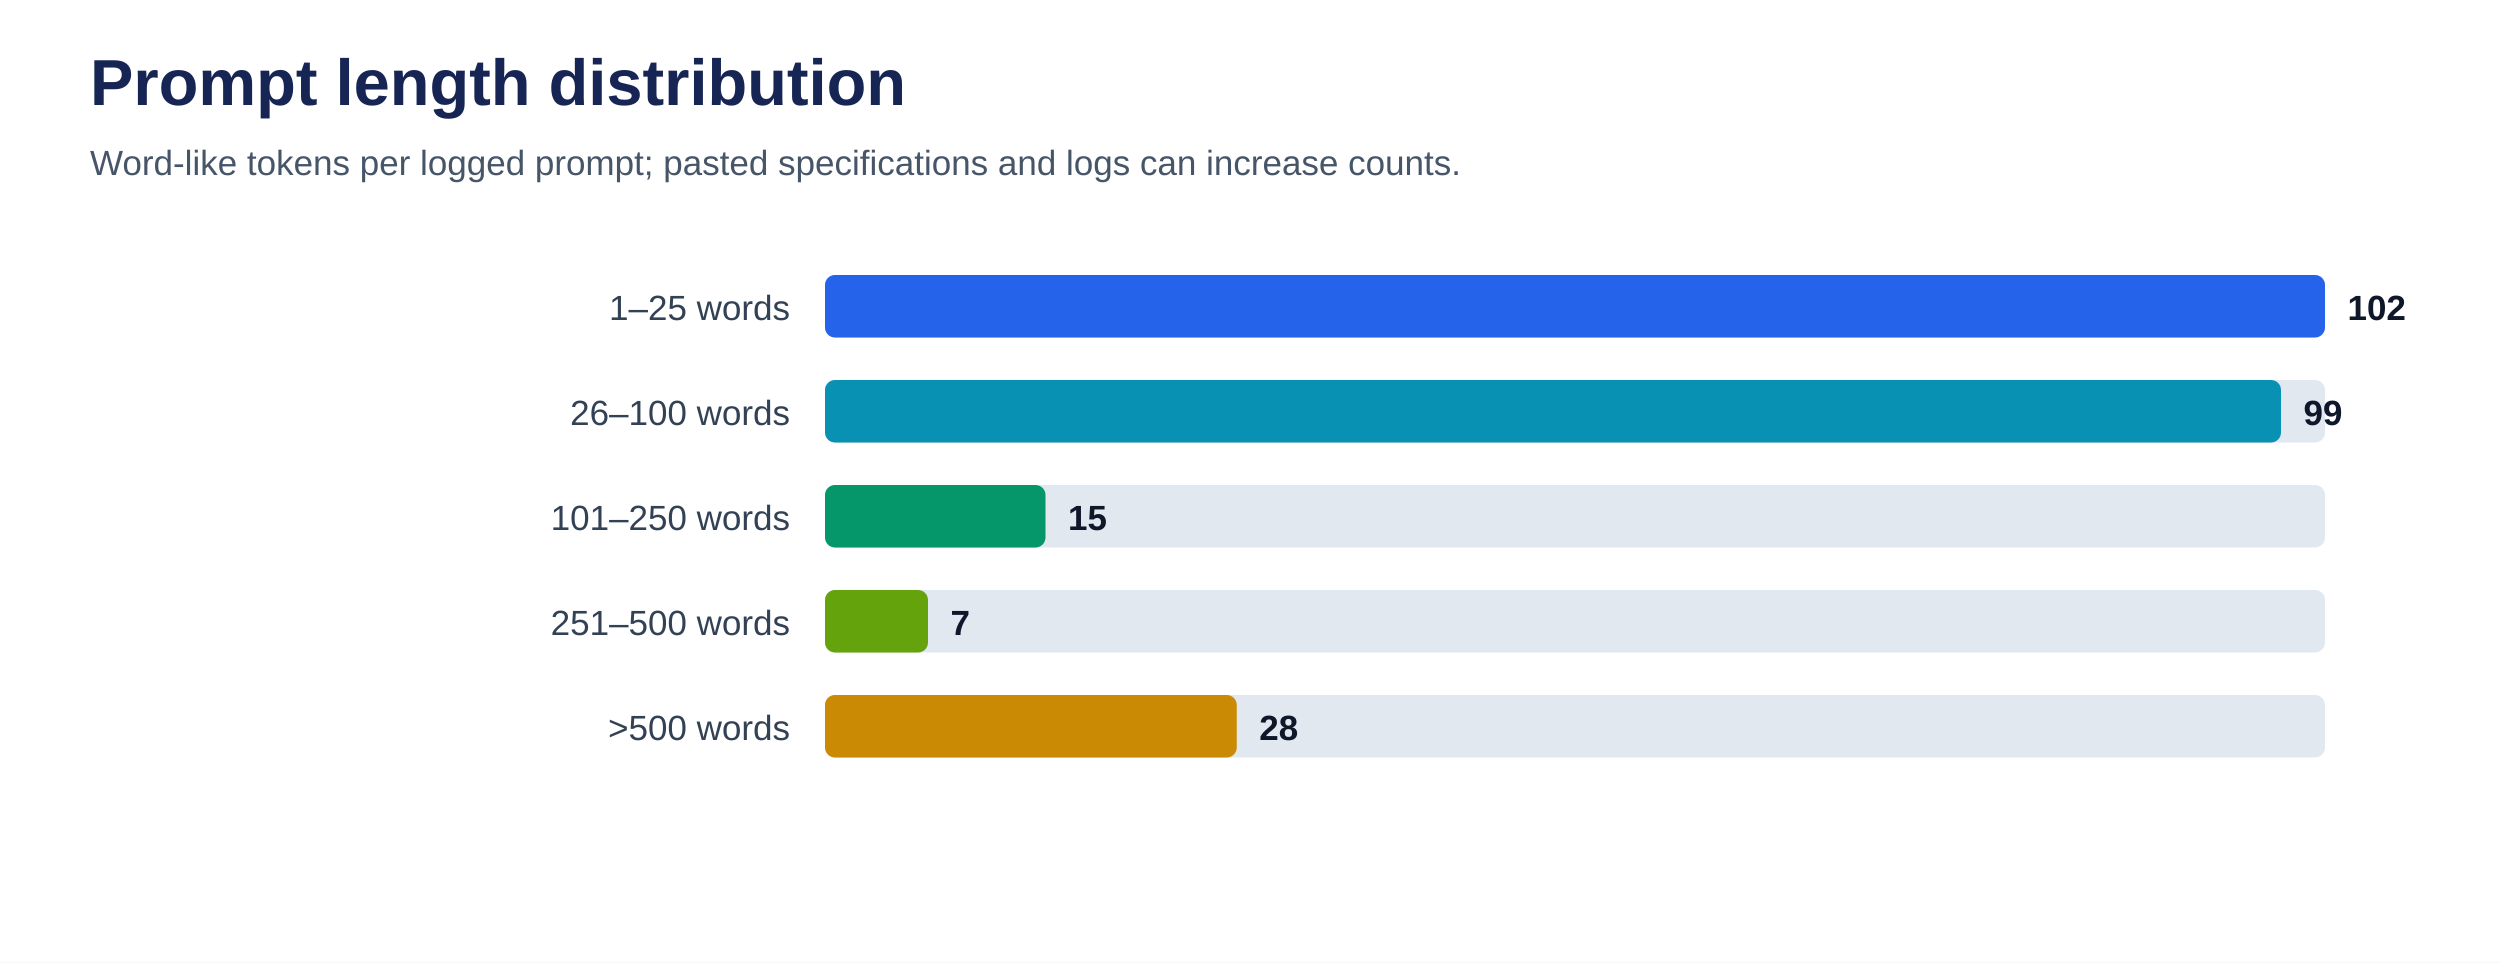
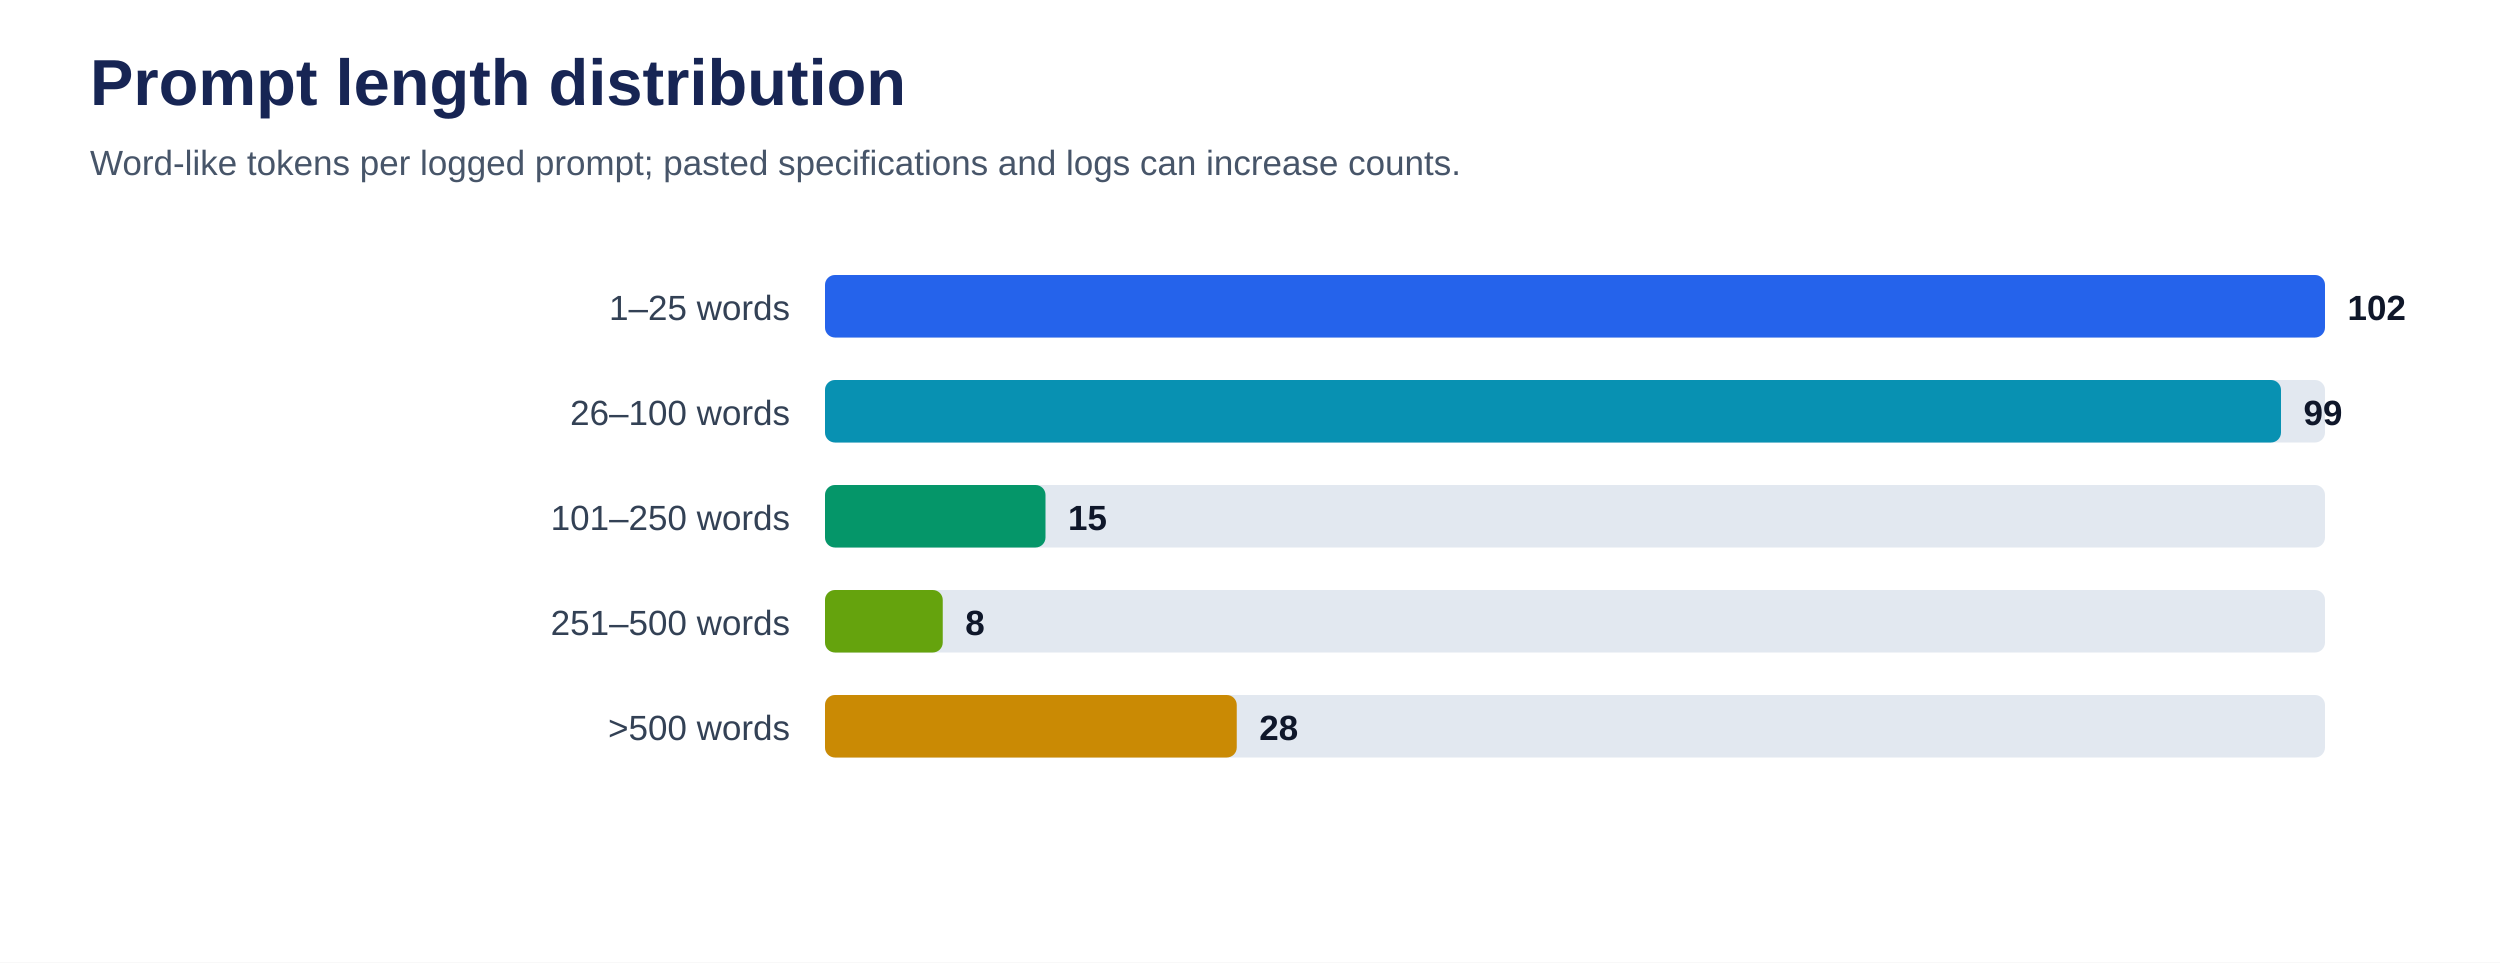
<svg xmlns="http://www.w3.org/2000/svg" viewBox="0 0 1000 385" role="img" aria-labelledby="title desc">
  <rect width="100%" height="100%" fill="#ffffff" />
  <text x="36" y="42" font-family="Arial, sans-serif" font-size="26" font-weight="700" fill="#172554">Prompt length distribution</text>
  <text x="36" y="70" font-family="Arial, sans-serif" font-size="14" fill="#475569">Word-like tokens per logged prompt; pasted specifications and logs can increase counts.</text>
  <text x="316" y="128" text-anchor="end" font-family="Arial, sans-serif" font-size="14" fill="#334155">1–25 words</text>
  <rect x="330" y="110" width="600" height="25" rx="4" fill="#e2e8f0" />
  <rect x="330" y="110" width="600.0" height="25" rx="4" fill="#2563eb" />
  <text x="939.0" y="128" font-family="Arial, sans-serif" font-size="14" font-weight="700" fill="#0f172a">102</text>
  <text x="316" y="170" text-anchor="end" font-family="Arial, sans-serif" font-size="14" fill="#334155">26–100 words</text>
  <rect x="330" y="152" width="600" height="25" rx="4" fill="#e2e8f0" />
  <rect x="330" y="152" width="582.4" height="25" rx="4" fill="#0891b2" />
  <text x="921.4" y="170" font-family="Arial, sans-serif" font-size="14" font-weight="700" fill="#0f172a">99</text>
  <text x="316" y="212" text-anchor="end" font-family="Arial, sans-serif" font-size="14" fill="#334155">101–250 words</text>
  <rect x="330" y="194" width="600" height="25" rx="4" fill="#e2e8f0" />
  <rect x="330" y="194" width="88.2" height="25" rx="4" fill="#059669" />
  <text x="427.2" y="212" font-family="Arial, sans-serif" font-size="14" font-weight="700" fill="#0f172a">15</text>
  <text x="316" y="254" text-anchor="end" font-family="Arial, sans-serif" font-size="14" fill="#334155">251–500 words</text>
  <rect x="330" y="236" width="600" height="25" rx="4" fill="#e2e8f0" />
-   <rect x="330" y="236" width="41.2" height="25" rx="4" fill="#65a30d" />
-   <text x="380.2" y="254" font-family="Arial, sans-serif" font-size="14" font-weight="700" fill="#0f172a">7</text>
+   <rect x="330" y="236" width="47.1" height="25" rx="4" fill="#65a30d" />
+   <text x="386.1" y="254" font-family="Arial, sans-serif" font-size="14" font-weight="700" fill="#0f172a">8</text>
  <text x="316" y="296" text-anchor="end" font-family="Arial, sans-serif" font-size="14" fill="#334155">&gt;500 words</text>
  <rect x="330" y="278" width="600" height="25" rx="4" fill="#e2e8f0" />
  <rect x="330" y="278" width="164.7" height="25" rx="4" fill="#ca8a04" />
  <text x="503.7" y="296" font-family="Arial, sans-serif" font-size="14" font-weight="700" fill="#0f172a">28</text>
</svg>
